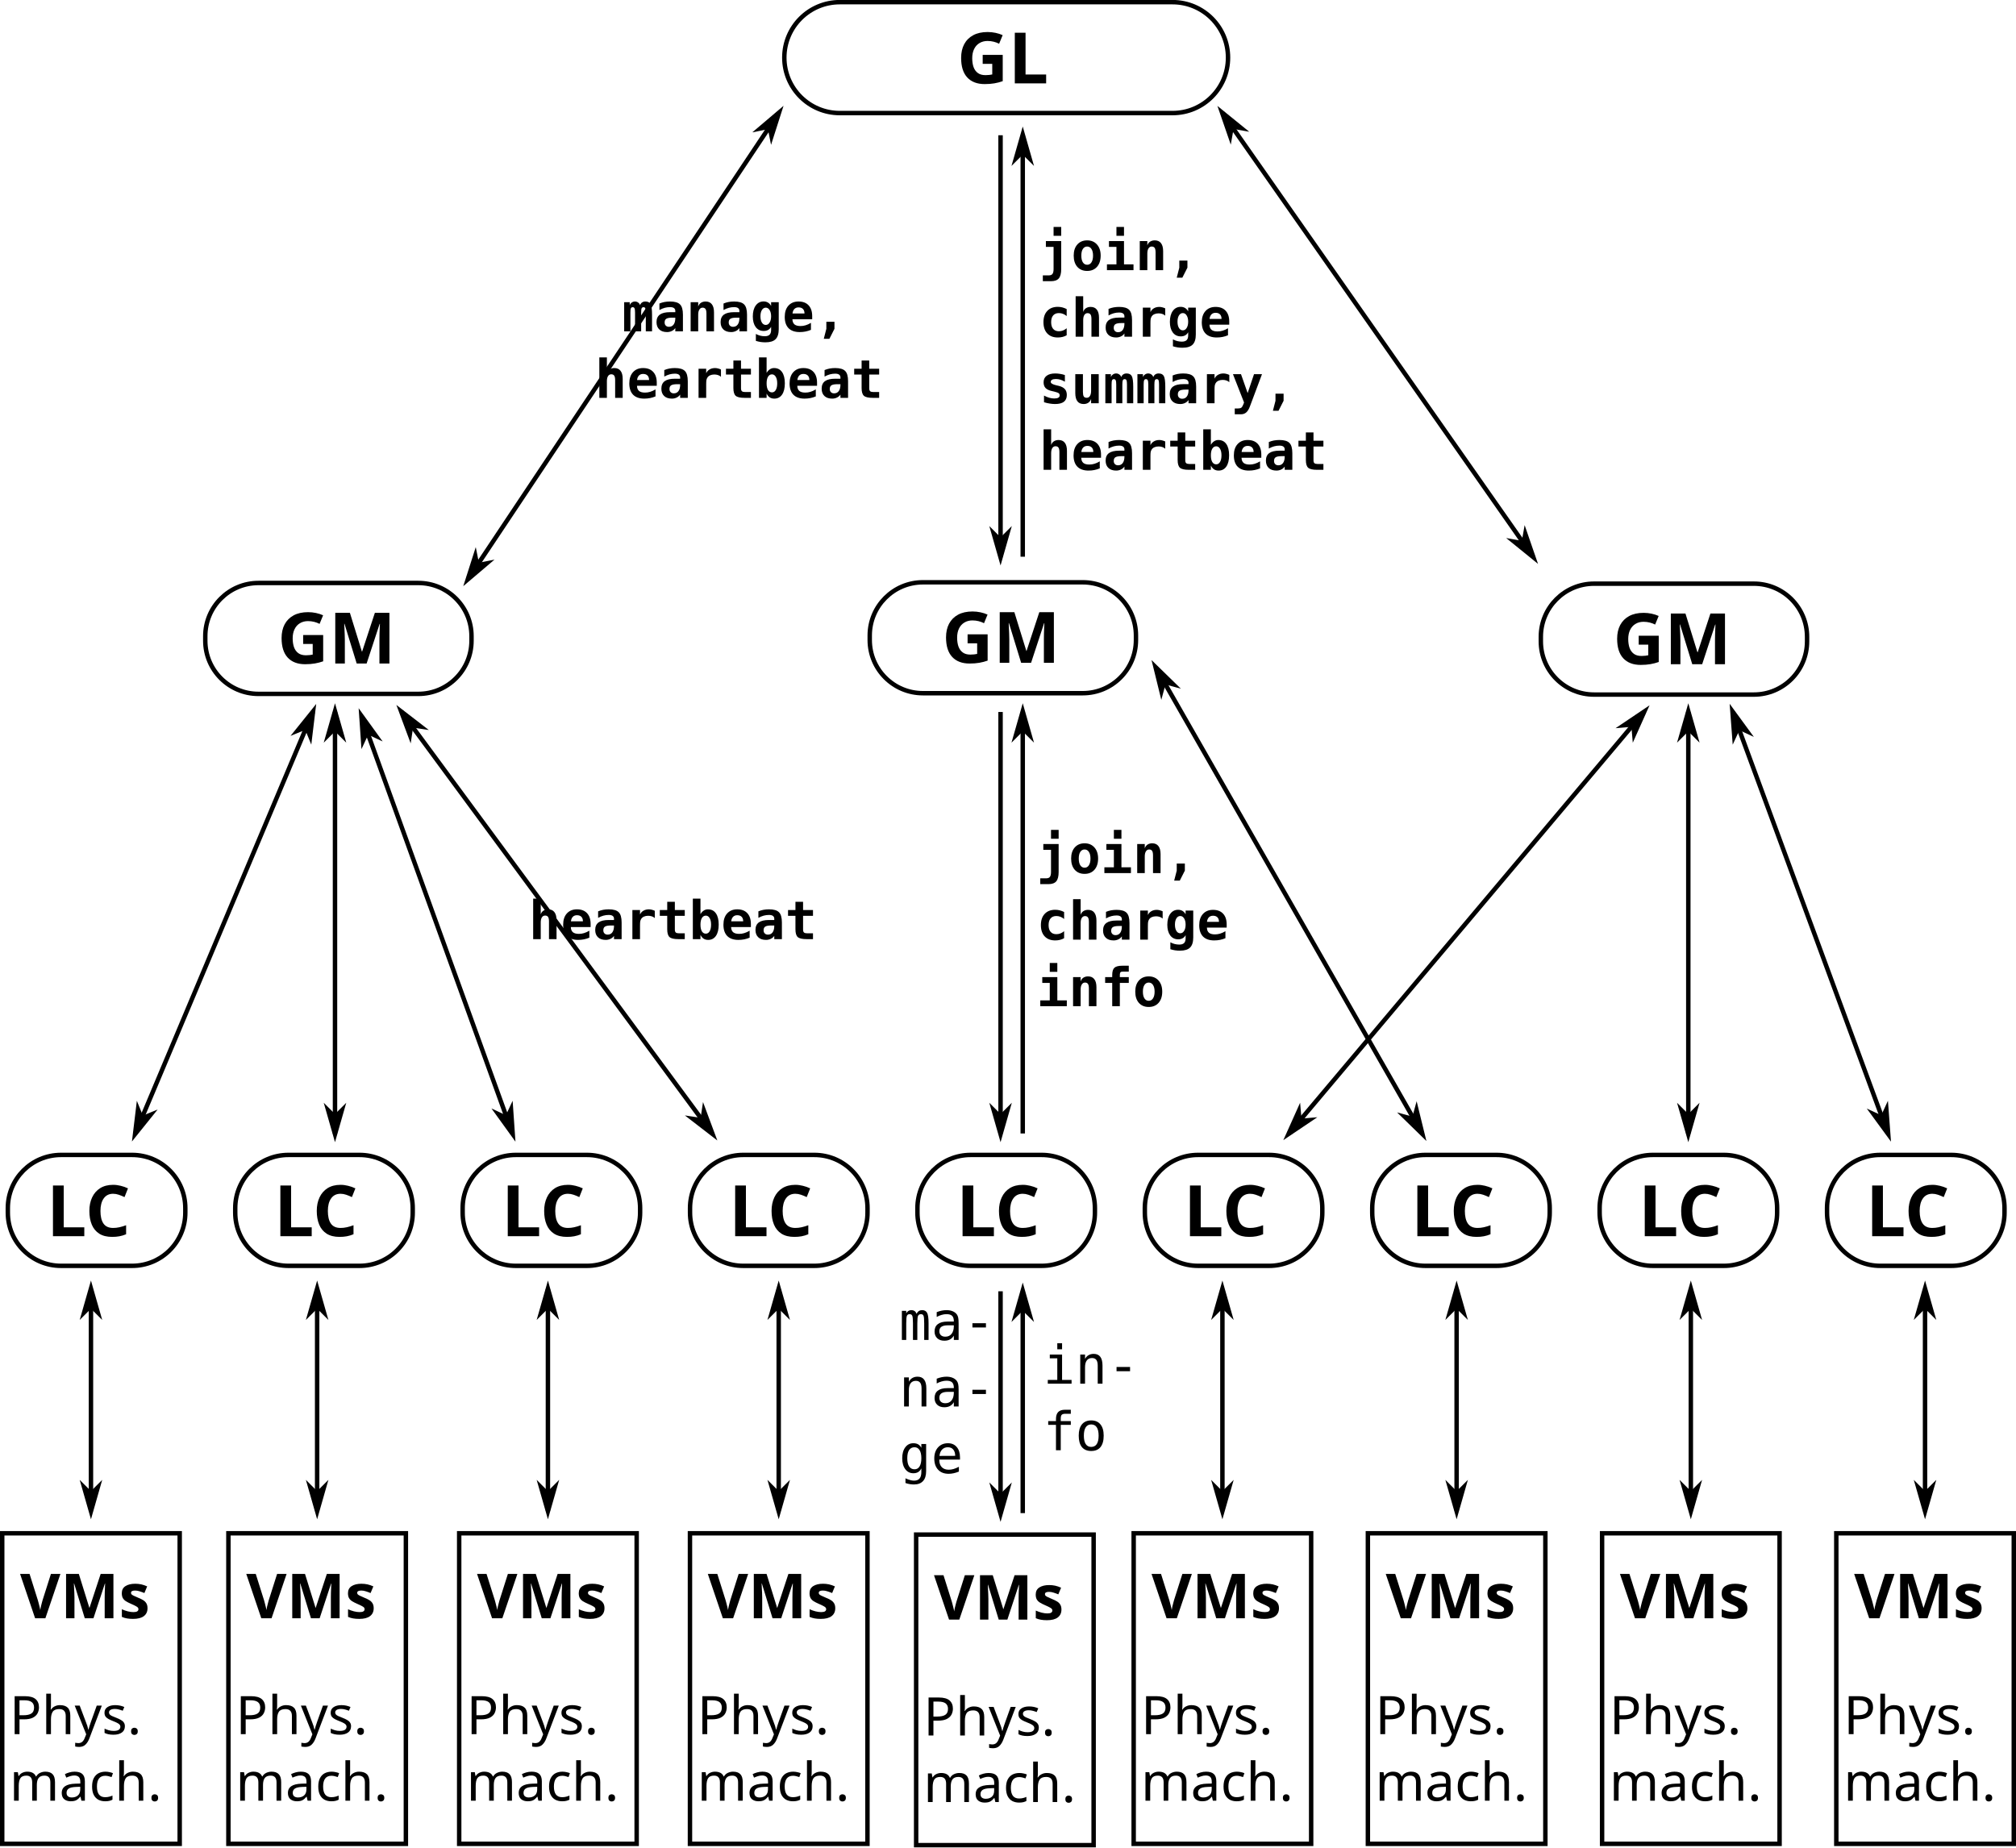
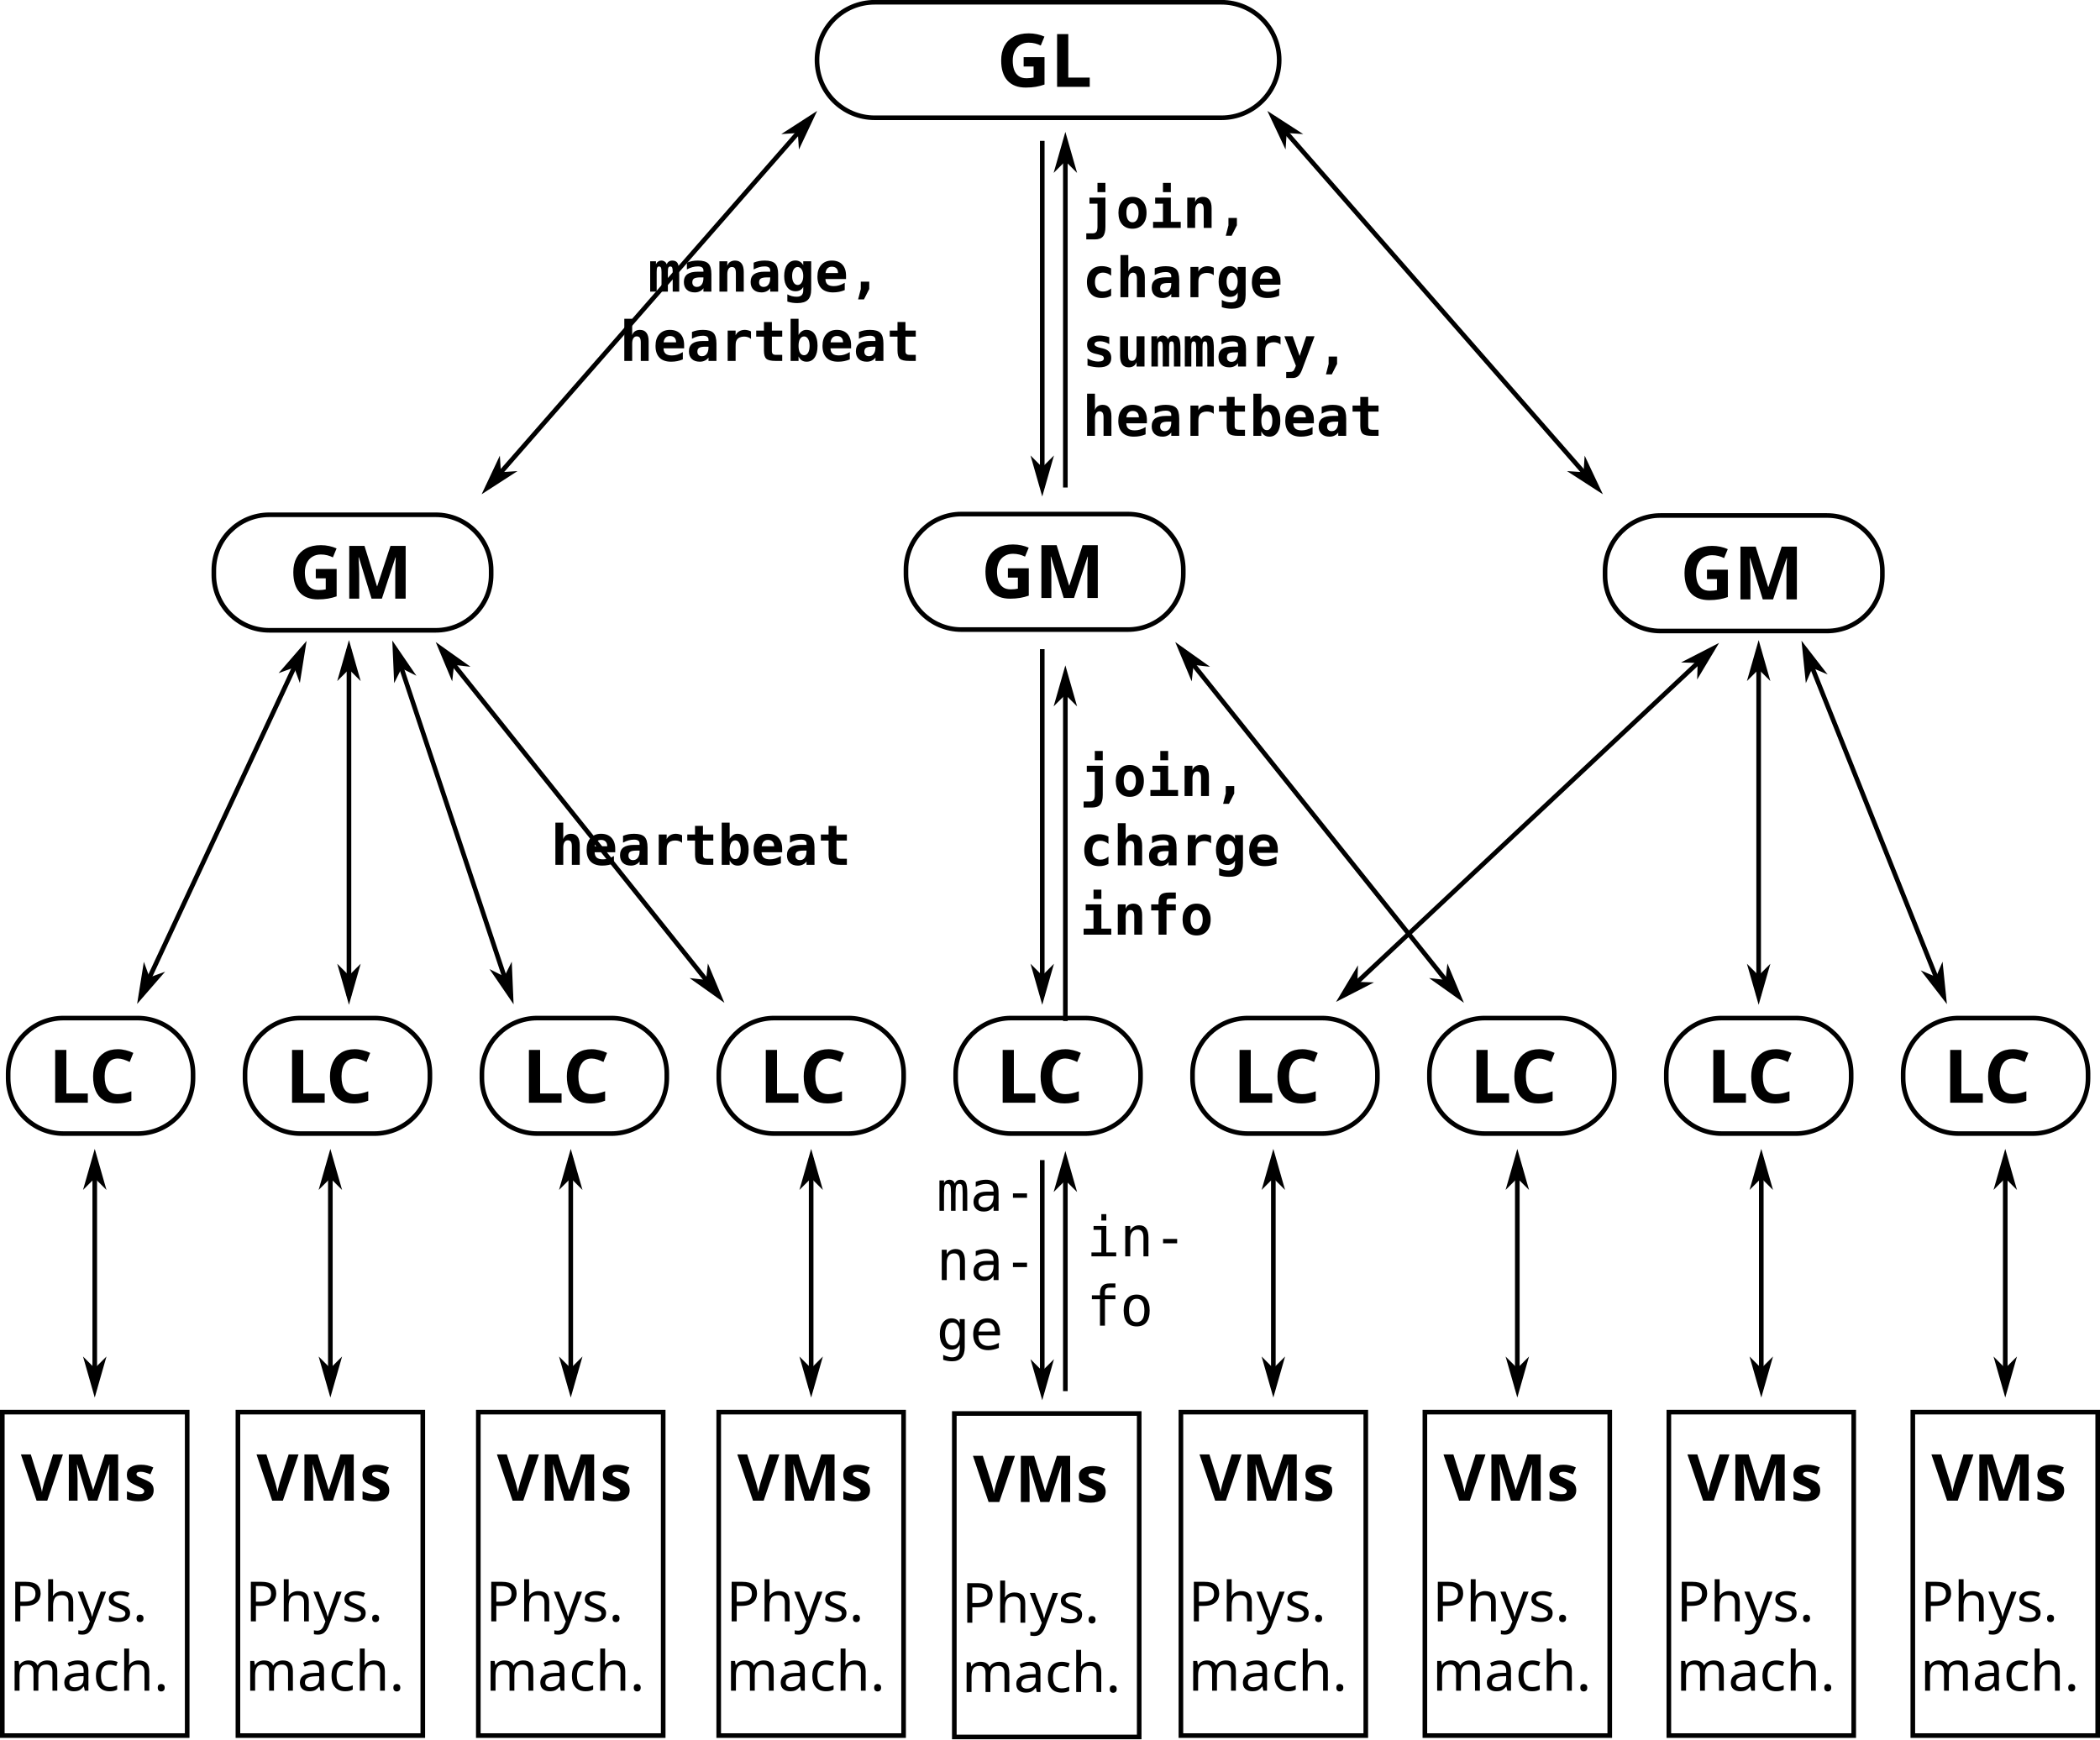
- <svg xmlns="http://www.w3.org/2000/svg" xmlns:xlink="http://www.w3.org/1999/xlink" width="454.354" height="416.421" id="svg2" version="1.1">
+ <svg xmlns="http://www.w3.org/2000/svg" xmlns:xlink="http://www.w3.org/1999/xlink" width="454.354" height="376.421" id="svg2" version="1.1">
  <defs id="defs4">
    <marker orient="auto" refY="0" refX="0" id="Arrow1Mstart" style="overflow:visible">
      <path id="path6010" d="M 0,0 5,-5 -12.5,0 5,5 0,0 z" style="fill-rule:evenodd;stroke:#000000;stroke-width:1pt" transform="matrix(0.4,0,0,0.4,4,0)" />
    </marker>
    <marker orient="auto" refY="0" refX="0" id="Arrow1Mend" style="overflow:visible">
      <path id="path6013" d="M 0,0 5,-5 -12.5,0 5,5 0,0 z" style="fill-rule:evenodd;stroke:#000000;stroke-width:1pt" transform="matrix(-0.4,0,0,-0.4,-4,0)" />
    </marker>
    <marker orient="auto" refY="0" refX="0" id="Arrow1Mend-9" style="overflow:visible">
      <path id="path6013-0" d="M 0,0 5,-5 -12.5,0 5,5 0,0 z" style="fill-rule:evenodd;stroke:#000000;stroke-width:1pt" transform="matrix(-0.4,0,0,-0.4,-4,0)" />
    </marker>
    <marker orient="auto" refY="0" refX="0" id="marker7746" style="overflow:visible">
      <path id="path7748" d="M 0,0 5,-5 -12.5,0 5,5 0,0 z" style="fill-rule:evenodd;stroke:#000000;stroke-width:1pt" transform="matrix(-0.4,0,0,-0.4,-4,0)" />
    </marker>
    <marker orient="auto" refY="0" refX="0" id="Arrow1Mstart-5" style="overflow:visible">
      <path id="path6010-2" d="M 0,0 5,-5 -12.5,0 5,5 0,0 z" style="fill-rule:evenodd;stroke:#000000;stroke-width:1pt" transform="matrix(0.4,0,0,0.4,4,0)" />
    </marker>
    <marker orient="auto" refY="0" refX="0" id="marker7746-1" style="overflow:visible">
      <path id="path7748-5" d="M 0,0 5,-5 -12.5,0 5,5 0,0 z" style="fill-rule:evenodd;stroke:#000000;stroke-width:1pt" transform="matrix(-0.4,0,0,-0.4,-4,0)" />
    </marker>
    <marker orient="auto" refY="0" refX="0" id="Arrow1Mstart-7" style="overflow:visible">
      <path id="path6010-3" d="M 0,0 5,-5 -12.5,0 5,5 0,0 z" style="fill-rule:evenodd;stroke:#000000;stroke-width:1pt" transform="matrix(0.4,0,0,0.4,4,0)" />
    </marker>
    <marker orient="auto" refY="0" refX="0" id="marker7746-3" style="overflow:visible">
      <path id="path7748-56" d="M 0,0 5,-5 -12.5,0 5,5 0,0 z" style="fill-rule:evenodd;stroke:#000000;stroke-width:1pt" transform="matrix(-0.4,0,0,-0.4,-4,0)" />
    </marker>
    <marker orient="auto" refY="0" refX="0" id="Arrow1Mstart-8" style="overflow:visible">
      <path id="path6010-7" d="M 0,0 5,-5 -12.5,0 5,5 0,0 z" style="fill-rule:evenodd;stroke:#000000;stroke-width:1pt" transform="matrix(0.4,0,0,0.4,4,0)" />
    </marker>
    <marker orient="auto" refY="0" refX="0" id="marker7746-32" style="overflow:visible">
      <path id="path7748-1" d="M 0,0 5,-5 -12.5,0 5,5 0,0 z" style="fill-rule:evenodd;stroke:#000000;stroke-width:1pt" transform="matrix(-0.4,0,0,-0.4,-4,0)" />
    </marker>
    <marker orient="auto" refY="0" refX="0" id="Arrow1Mstart-4" style="overflow:visible">
      <path id="path6010-8" d="M 0,0 5,-5 -12.5,0 5,5 0,0 z" style="fill-rule:evenodd;stroke:#000000;stroke-width:1pt" transform="matrix(0.4,0,0,0.4,4,0)" />
    </marker>
    <marker orient="auto" refY="0" refX="0" id="marker7746-2" style="overflow:visible">
      <path id="path7748-8" d="M 0,0 5,-5 -12.5,0 5,5 0,0 z" style="fill-rule:evenodd;stroke:#000000;stroke-width:1pt" transform="matrix(-0.4,0,0,-0.4,-4,0)" />
    </marker>
    <marker orient="auto" refY="0" refX="0" id="Arrow1Mstart-6" style="overflow:visible">
      <path id="path6010-1" d="M 0,0 5,-5 -12.5,0 5,5 0,0 z" style="fill-rule:evenodd;stroke:#000000;stroke-width:1pt" transform="matrix(0.4,0,0,0.4,4,0)" />
    </marker>
    <marker orient="auto" refY="0" refX="0" id="marker7746-6" style="overflow:visible">
      <path id="path7748-82" d="M 0,0 5,-5 -12.5,0 5,5 0,0 z" style="fill-rule:evenodd;stroke:#000000;stroke-width:1pt" transform="matrix(-0.4,0,0,-0.4,-4,0)" />
    </marker>
    <marker orient="auto" refY="0" refX="0" id="Arrow1Mstart-0" style="overflow:visible">
      <path id="path6010-71" d="M 0,0 5,-5 -12.5,0 5,5 0,0 z" style="fill-rule:evenodd;stroke:#000000;stroke-width:1pt" transform="matrix(0.4,0,0,0.4,4,0)" />
    </marker>
    <marker orient="auto" refY="0" refX="0" id="marker7746-60" style="overflow:visible">
      <path id="path7748-15" d="M 0,0 5,-5 -12.5,0 5,5 0,0 z" style="fill-rule:evenodd;stroke:#000000;stroke-width:1pt" transform="matrix(-0.4,0,0,-0.4,-4,0)" />
    </marker>
  </defs>
  <g id="layer1" transform="translate(-384.5,-636.875)">
    <g id="g5958" transform="translate(11.51563,-40)">
      <rect ry="12.5" y="677.362" x="549.75" height="25" width="100" id="rect5858" style="fill:none;stroke:#000000;stroke-width:1;stroke-miterlimit:4;stroke-opacity:1;stroke-dasharray:none;stroke-dashoffset:0" />
      <text id="text5860" y="695.671" x="588.676" style="font-size:16px;font-style:normal;font-variant:normal;font-weight:bold;font-stretch:normal;line-height:125%;letter-spacing:0px;word-spacing:0px;fill:#000000;fill-opacity:1;stroke:none;font-family:Verdana;-inkscape-font-specification:Bitstream Vera Sans Bold" xml:space="preserve">
        <tspan y="695.671" x="588.676" id="tspan5862">GL</tspan>
      </text>
    </g>
-     <g id="g5934" transform="translate(10.76563,15.9209)">
+     <g id="g5934" transform="translate(10.76563,-4.079102)">
      <g transform="translate(0,-0.1542969)" id="g5901">
        <rect style="fill:none;stroke:#000000;stroke-width:1;stroke-miterlimit:4;stroke-opacity:1;stroke-dasharray:none;stroke-dashoffset:0" id="rect5858-4" width="60" height="25" x="420" y="752.516" ry="11.991" />
        <text xml:space="preserve" style="font-size:16px;font-style:normal;font-variant:normal;font-weight:bold;font-stretch:normal;line-height:125%;letter-spacing:0px;word-spacing:0px;fill:#000000;fill-opacity:1;stroke:none;font-family:Verdana;-inkscape-font-specification:Bitstream Vera Sans Bold" x="436.273" y="770.671" id="text5860-1">
          <tspan id="tspan5862-9" x="436.273" y="770.671">GM</tspan>
        </text>
      </g>
      <use height="726" width="726" transform="translate(149.75,-0.1542995)" id="use5906" xlink:href="#g5901" y="0" x="0" />
      <use height="726" width="726" transform="translate(301,0.1542943)" id="use5908" xlink:href="#g5901" y="0" x="0" />
    </g>
-     <g id="g5984" transform="translate(0,54)">
+     <g id="g5984" transform="translate(0,14)">
      <g transform="translate(-138.7344,-4.158206)" id="g5963">
        <rect style="fill:none;stroke:#000000;stroke-width:1;stroke-miterlimit:4;stroke-opacity:1;stroke-dasharray:none;stroke-dashoffset:0" id="rect5858-7" width="40" height="25" x="525" y="847.362" ry="11.991" />
        <text xml:space="preserve" style="font-size:16px;font-style:normal;font-variant:normal;font-weight:bold;font-stretch:normal;line-height:125%;letter-spacing:0px;word-spacing:0px;fill:#000000;fill-opacity:1;stroke:none;font-family:Verdana;-inkscape-font-specification:Bitstream Vera Sans Bold" x="533.734" y="865.679" id="text5860-6">
          <tspan id="tspan5862-7" x="533.734" y="865.679">LC</tspan>
        </text>
      </g>
      <use height="726" width="726" transform="translate(51.24999,0)" id="use5968" xlink:href="#g5963" y="0" x="0" />
      <use height="726" width="726" transform="translate(102.5,0)" id="use5970" xlink:href="#g5963" y="0" x="0" />
      <use height="726" width="726" transform="translate(153.75,0)" id="use5972" xlink:href="#g5963" y="0" x="0" />
      <use height="726" width="726" transform="translate(205,0)" id="use5974" xlink:href="#g5963" y="0" x="0" />
      <use height="726" width="726" transform="translate(256.25,0)" id="use5976" xlink:href="#g5963" y="0" x="0" />
      <use transform="translate(307.5,0)" height="726" width="726" id="use5978" xlink:href="#g5963" y="0" x="0" />
      <use height="726" width="726" transform="translate(358.75,0)" id="use5980" xlink:href="#g5963" y="0" x="0" />
      <use height="726" width="726" transform="translate(410,0)" id="use5982" xlink:href="#g5963" y="0" x="0" />
    </g>
-     <path style="fill:none;stroke:#000000;stroke-width:1px;stroke-linecap:butt;stroke-linejoin:miter;stroke-opacity:1;marker-start:url(#Arrow1Mstart);marker-end:url(#Arrow1Mend)" d="m 460.5,210.487 70,100" id="path6444" transform="translate(199.5,451.875)" />
-     <path style="fill:none;stroke:#000000;stroke-width:1px;stroke-linecap:butt;stroke-linejoin:miter;stroke-opacity:1;marker-end:url(#Arrow1Mend)" d="m 410.5,215.487 0,95" id="path6628" transform="translate(199.5,451.875)" />
-     <path style="fill:none;stroke:#000000;stroke-width:1px;stroke-linecap:butt;stroke-linejoin:miter;stroke-opacity:1;marker-start:url(#Arrow1Mstart);marker-end:url(#Arrow1Mend)" d="m 290.5,315.487 70,-105" id="path6812" transform="translate(199.5,451.875)" />
-     <path style="fill:none;stroke:#000000;stroke-width:1px;stroke-linecap:butt;stroke-linejoin:miter;stroke-opacity:1;marker-end:url(#Arrow1Mend)" d="m 415.5,310.487 c 0,-55 0,-95 0,-95" id="path6996" transform="translate(199.5,451.875)" />
-     <path style="fill:none;stroke:#000000;stroke-width:1px;stroke-linecap:butt;stroke-linejoin:miter;stroke-opacity:1;marker-end:url(#Arrow1Mend)" d="m 610,797.362 0,95" id="path6628-8" />
-     <path style="fill:none;stroke:#000000;stroke-width:1px;stroke-linecap:butt;stroke-linejoin:miter;stroke-opacity:1;marker-end:url(#Arrow1Mend)" d="m 615,892.362 c 0,-55 0,-95 0,-95" id="path6996-6" />
-     <path style="fill:none;stroke:#000000;stroke-width:1px;stroke-linecap:butt;stroke-linejoin:miter;stroke-opacity:1;marker-start:url(#Arrow1Mstart);marker-end:url(#marker7746)" d="m 255.5,345.487 -40,95" id="path7769" transform="translate(199.5,451.875)" />
-     <path style="fill:none;stroke:#000000;stroke-width:1px;stroke-linecap:butt;stroke-linejoin:miter;stroke-opacity:1;marker-start:url(#Arrow1Mstart);marker-end:url(#marker7746)" d="m 260.5,345.487 0,95" id="path8147" transform="translate(199.5,451.875)" />
-     <path style="fill:none;stroke:#000000;stroke-width:1px;stroke-linecap:butt;stroke-linejoin:miter;stroke-opacity:1;marker-start:url(#Arrow1Mstart);marker-end:url(#marker7746)" d="m 765,797.362 0,95" id="path8147-5" />
-     <path style="fill:none;stroke:#000000;stroke-width:1px;stroke-linecap:butt;stroke-linejoin:miter;stroke-opacity:1;marker-start:url(#Arrow1Mstart);marker-end:url(#marker7746)" d="m 475,797.362 70,95" id="path7769-5" />
-     <path style="fill:none;stroke:#000000;stroke-width:1px;stroke-linecap:butt;stroke-linejoin:miter;stroke-opacity:1;marker-start:url(#Arrow1Mstart);marker-end:url(#marker7746)" d="m 466,798.362 34,94" id="path7769-2" />
-     <path style="fill:none;stroke:#000000;stroke-width:1px;stroke-linecap:butt;stroke-linejoin:miter;stroke-opacity:1;marker-start:url(#Arrow1Mstart);marker-end:url(#marker7746)" d="m 755,797.362 -80,95" id="path7769-2-3" />
-     <path style="fill:none;stroke:#000000;stroke-width:1px;stroke-linecap:butt;stroke-linejoin:miter;stroke-opacity:1;marker-start:url(#Arrow1Mstart);marker-end:url(#marker7746)" d="m 775,797.362 35,95" id="path7769-2-3-7" />
-     <path style="fill:none;stroke:#000000;stroke-width:1px;stroke-linecap:butt;stroke-linejoin:miter;stroke-opacity:1;marker-start:url(#Arrow1Mstart);marker-end:url(#marker7746)" d="m 645,787.362 60,105" id="path7769-2-3-3" />
-     <text xml:space="preserve" style="font-size:16px;font-style:normal;font-variant:normal;font-weight:bold;font-stretch:normal;text-align:end;line-height:125%;letter-spacing:0px;word-spacing:0px;text-anchor:end;fill:#000000;fill-opacity:1;stroke:none;font-family:Verdana;-inkscape-font-specification:Bitstream Vera Sans Bold" x="604.381" y="711.553" id="text8690">
-       <tspan x="604.381" y="711.553" style="font-size:12px;font-style:normal;font-variant:normal;font-weight:bold;font-stretch:normal;text-align:end;text-anchor:end;font-family:Consolas;-inkscape-font-specification:Consolas Bold" id="tspan8724">manage,</tspan>
-       <tspan x="604.381" y="726.553" style="font-size:12px;font-style:normal;font-variant:normal;font-weight:bold;font-stretch:normal;text-align:end;text-anchor:end;font-family:Consolas;-inkscape-font-specification:Consolas Bold" id="tspan8704">heartbeat</tspan>
+     <path style="fill:none;stroke:#000000;stroke-width:1px;stroke-linecap:butt;stroke-linejoin:miter;stroke-opacity:1;marker-start:url(#Arrow1Mstart);marker-end:url(#Arrow1Mend)" d="m 460.5,210.487 70,80" id="path6444" transform="translate(199.5,451.875)" />
+     <path style="fill:none;stroke:#000000;stroke-width:1px;stroke-linecap:butt;stroke-linejoin:miter;stroke-opacity:1;marker-end:url(#Arrow1Mend)" d="m 410.5,215.487 0,75" id="path6628" transform="translate(199.5,451.875)" />
+     <path style="fill:none;stroke:#000000;stroke-width:1px;stroke-linecap:butt;stroke-linejoin:miter;stroke-opacity:1;marker-start:url(#Arrow1Mstart);marker-end:url(#Arrow1Mend)" d="m 290.5,290.487 70,-80" id="path6812" transform="translate(199.5,451.875)" />
+     <path style="fill:none;stroke:#000000;stroke-width:1px;stroke-linecap:butt;stroke-linejoin:miter;stroke-opacity:1;marker-end:url(#Arrow1Mend)" d="m 615,742.384 c 0,-55 0,-75 0,-75" id="path6996" />
+     <path style="fill:none;stroke:#000000;stroke-width:1px;stroke-linecap:butt;stroke-linejoin:miter;stroke-opacity:1;marker-end:url(#Arrow1Mend)" d="m 610,777.362 0,75" id="path6628-8" />
+     <path style="fill:none;stroke:#000000;stroke-width:1px;stroke-linecap:butt;stroke-linejoin:miter;stroke-opacity:1;marker-end:url(#Arrow1Mend)" d="m 615,857.838 c 0,-55 0,-75 0,-75" id="path6996-6" />
+     <path style="fill:none;stroke:#000000;stroke-width:1px;stroke-linecap:butt;stroke-linejoin:miter;stroke-opacity:1;marker-start:url(#Arrow1Mstart);marker-end:url(#marker7746)" d="m 250.5,325.487 -35,75" id="path7769" transform="translate(199.5,451.875)" />
+     <path style="fill:none;stroke:#000000;stroke-width:1px;stroke-linecap:butt;stroke-linejoin:miter;stroke-opacity:1;marker-start:url(#Arrow1Mstart);marker-end:url(#marker7746)" d="m 260.5,325.487 0,75" id="path8147" transform="translate(199.5,451.875)" />
+     <path style="fill:none;stroke:#000000;stroke-width:1px;stroke-linecap:butt;stroke-linejoin:miter;stroke-opacity:1;marker-start:url(#Arrow1Mstart);marker-end:url(#marker7746)" d="m 765,777.362 0,75" id="path8147-5" />
+     <path style="fill:none;stroke:#000000;stroke-width:1px;stroke-linecap:butt;stroke-linejoin:miter;stroke-opacity:1;marker-start:url(#Arrow1Mstart);marker-end:url(#marker7746)" d="m 480,777.362 60,75" id="path7769-5" />
+     <path style="fill:none;stroke:#000000;stroke-width:1px;stroke-linecap:butt;stroke-linejoin:miter;stroke-opacity:1;marker-start:url(#Arrow1Mstart);marker-end:url(#marker7746)" d="m 470,777.362 25,75" id="path7769-2" />
+     <path style="fill:none;stroke:#000000;stroke-width:1px;stroke-linecap:butt;stroke-linejoin:miter;stroke-opacity:1;marker-start:url(#Arrow1Mstart);marker-end:url(#marker7746)" d="m 755,777.362 -80,75" id="path7769-2-3" />
+     <path style="fill:none;stroke:#000000;stroke-width:1px;stroke-linecap:butt;stroke-linejoin:miter;stroke-opacity:1;marker-start:url(#Arrow1Mstart);marker-end:url(#marker7746)" d="m 775,777.362 30,75" id="path7769-2-3-7" />
+     <path style="fill:none;stroke:#000000;stroke-width:1px;stroke-linecap:butt;stroke-linejoin:miter;stroke-opacity:1;marker-start:url(#Arrow1Mstart);marker-end:url(#marker7746)" d="m 640,777.362 60,75" id="path7769-2-3-3" />
+     <text xml:space="preserve" style="font-size:16px;font-style:normal;font-variant:normal;font-weight:bold;font-stretch:normal;text-align:end;line-height:125%;letter-spacing:0px;word-spacing:0px;text-anchor:end;fill:#000000;fill-opacity:1;stroke:none;font-family:Verdana;-inkscape-font-specification:Bitstream Vera Sans Bold" x="604.381" y="699.983" id="text8690">
+       <tspan x="604.381" y="699.983" style="font-size:12px;font-style:normal;font-variant:normal;font-weight:bold;font-stretch:normal;text-align:end;text-anchor:end;font-family:Consolas;-inkscape-font-specification:Consolas Bold" id="tspan8724">manage,</tspan>
+       <tspan x="604.381" y="714.983" style="font-size:12px;font-style:normal;font-variant:normal;font-weight:bold;font-stretch:normal;text-align:end;text-anchor:end;font-family:Consolas;-inkscape-font-specification:Consolas Bold" id="tspan8704">heartbeat</tspan>
    </text>
    <text xml:space="preserve" style="font-size:12px;font-style:normal;font-variant:normal;font-weight:normal;font-stretch:normal;line-height:125%;letter-spacing:0px;word-spacing:0px;fill:#000000;fill-opacity:1;stroke:none;font-family:Consolas;-inkscape-font-specification:Consolas" x="423.15" y="270.809" id="text8706" transform="translate(199.5,451.875)">
      <tspan id="tspan8708" x="423.15" y="270.809" />
    </text>
    <text xml:space="preserve" style="font-size:12px;font-style:normal;font-variant:normal;font-weight:normal;font-stretch:normal;line-height:125%;letter-spacing:0px;word-spacing:0px;fill:#000000;fill-opacity:1;stroke:none;font-family:Consolas;-inkscape-font-specification:Consolas" x="422.641" y="270.809" id="text8710" transform="translate(199.5,451.875)">
      <tspan id="tspan8712" x="422.641" y="270.809" />
    </text>
-     <text xml:space="preserve" style="font-size:12px;font-style:normal;font-variant:normal;font-weight:normal;font-stretch:normal;line-height:125%;letter-spacing:0px;word-spacing:0px;fill:#000000;fill-opacity:1;stroke:none;font-family:Consolas;-inkscape-font-specification:Consolas" x="618.684" y="697.772" id="text8714">
-       <tspan id="tspan8716" x="618.684" y="697.772" style="font-weight:bold;-inkscape-font-specification:Consolas Bold">join,</tspan>
-       <tspan x="618.684" y="712.772" style="font-weight:bold;-inkscape-font-specification:Consolas Bold" id="tspan8759">charge</tspan>
-       <tspan x="618.684" y="727.772" id="tspan8718" style="font-weight:bold;-inkscape-font-specification:Consolas Bold">summary,</tspan>
-       <tspan x="618.684" y="742.772" id="tspan8720" style="font-weight:bold;-inkscape-font-specification:Consolas Bold">heartbeat</tspan>
+     <text xml:space="preserve" style="font-size:12px;font-style:normal;font-variant:normal;font-weight:normal;font-stretch:normal;line-height:125%;letter-spacing:0px;word-spacing:0px;fill:#000000;fill-opacity:1;stroke:none;font-family:Consolas;-inkscape-font-specification:Consolas" x="618.684" y="686.202" id="text8714">
+       <tspan id="tspan8716" x="618.684" y="686.202" style="font-weight:bold;-inkscape-font-specification:Consolas Bold">join,</tspan>
+       <tspan x="618.684" y="701.202" style="font-weight:bold;-inkscape-font-specification:Consolas Bold" id="tspan8759">charge</tspan>
+       <tspan x="618.684" y="716.202" id="tspan8718" style="font-weight:bold;-inkscape-font-specification:Consolas Bold">summary,</tspan>
+       <tspan x="618.684" y="731.202" id="tspan8720" style="font-weight:bold;-inkscape-font-specification:Consolas Bold">heartbeat</tspan>
    </text>
-     <text xml:space="preserve" style="font-size:12px;font-style:normal;font-variant:normal;font-weight:normal;font-stretch:normal;text-align:end;line-height:125%;letter-spacing:0px;word-spacing:0px;text-anchor:end;fill:#000000;fill-opacity:1;stroke:none;font-family:Consolas;-inkscape-font-specification:Consolas" x="604.794" y="848.559" id="text8726">
-       <tspan x="604.794" y="848.559" id="tspan8730" style="font-weight:bold;-inkscape-font-specification:Consolas Bold">heartbeat</tspan>
+     <text xml:space="preserve" style="font-size:12px;font-style:normal;font-variant:normal;font-weight:normal;font-stretch:normal;text-align:end;line-height:125%;letter-spacing:0px;word-spacing:0px;text-anchor:end;fill:#000000;fill-opacity:1;stroke:none;font-family:Consolas;-inkscape-font-specification:Consolas" x="604.794" y="824.036" id="text8726">
+       <tspan x="604.794" y="824.036" id="tspan8730" style="font-weight:bold;-inkscape-font-specification:Consolas Bold">heartbeat</tspan>
    </text>
-     <text xml:space="preserve" style="font-size:12px;font-style:normal;font-variant:normal;font-weight:normal;font-stretch:normal;line-height:125%;letter-spacing:0px;word-spacing:0px;fill:#000000;fill-opacity:1;stroke:none;font-family:Consolas;-inkscape-font-specification:Consolas" x="618.107" y="833.68" id="text8732">
-       <tspan id="tspan8734" x="618.107" y="833.68" style="font-weight:bold;-inkscape-font-specification:Consolas Bold">join,</tspan>
-       <tspan x="618.107" y="848.68" style="font-weight:bold;-inkscape-font-specification:Consolas Bold" id="tspan8763">charge</tspan>
-       <tspan x="618.107" y="863.68" id="tspan8736" style="font-weight:bold;-inkscape-font-specification:Consolas Bold">info</tspan>
+     <text xml:space="preserve" style="font-size:12px;font-style:normal;font-variant:normal;font-weight:normal;font-stretch:normal;line-height:125%;letter-spacing:0px;word-spacing:0px;fill:#000000;fill-opacity:1;stroke:none;font-family:Consolas;-inkscape-font-specification:Consolas" x="618.107" y="809.156" id="text8732">
+       <tspan id="tspan8734" x="618.107" y="809.156" style="font-weight:bold;-inkscape-font-specification:Consolas Bold">join,</tspan>
+       <tspan x="618.107" y="824.156" style="font-weight:bold;-inkscape-font-specification:Consolas Bold" id="tspan8763">charge</tspan>
+       <tspan x="618.107" y="839.156" id="tspan8736" style="font-weight:bold;-inkscape-font-specification:Consolas Bold">info</tspan>
    </text>
    <text xml:space="preserve" style="font-size:12px;font-style:normal;font-variant:normal;font-weight:normal;font-stretch:normal;line-height:125%;letter-spacing:0px;word-spacing:0px;fill:#000000;fill-opacity:1;stroke:none;font-family:Consolas;-inkscape-font-specification:Consolas" x="195.3" y="506.288" id="text8769" transform="translate(199.5,451.875)">
      <tspan id="tspan8771" x="195.3" y="506.288" />
    </text>
-     <g id="g9414" transform="translate(0,-0.875)">
+     <g id="g9414" transform="translate(0,-40.875)">
      <path id="path8767" d="m 405,928.362 0,49.875" style="fill:none;stroke:#000000;stroke-width:1px;stroke-linecap:butt;stroke-linejoin:miter;stroke-opacity:1;marker-start:url(#Arrow1Mstart-0);marker-end:url(#marker7746-60)" />
      <g transform="translate(0,46)" id="g8840">
        <rect style="fill:none;stroke:#000000;stroke-width:1;stroke-miterlimit:4;stroke-opacity:1;stroke-dasharray:none;stroke-dashoffset:0" id="rect8765" width="40" height="70" x="385" y="937.362" ry="0" />
        <text xml:space="preserve" style="font-size:16px;font-style:normal;font-variant:normal;font-weight:bold;font-stretch:normal;line-height:125%;letter-spacing:0px;word-spacing:0px;fill:#000000;fill-opacity:1;stroke:none;font-family:Verdana;-inkscape-font-specification:Bitstream Vera Sans Bold" x="389.024" y="956.52" id="text5860-6-3">
          <tspan id="tspan5862-7-7" x="389.024" y="956.52" style="font-size:14px">VMs</tspan>
        </text>
        <text xml:space="preserve" style="font-size:12px;font-style:normal;font-variant:normal;font-weight:normal;font-stretch:normal;line-height:125%;letter-spacing:0px;word-spacing:0px;fill:#000000;fill-opacity:1;stroke:none;font-family:Consolas;-inkscape-font-specification:Consolas" x="386.646" y="982.644" id="text8794">
          <tspan id="tspan8796" x="386.646" y="982.644" style="font-style:normal;font-variant:normal;font-weight:normal;font-stretch:normal;font-family:Verdana;-inkscape-font-specification:Verdana">Phys.</tspan>
          <tspan x="386.646" y="997.644" id="tspan8798" style="font-style:normal;font-variant:normal;font-weight:normal;font-stretch:normal;font-family:Verdana;-inkscape-font-specification:Verdana">mach.</tspan>
        </text>
      </g>
    </g>
-     <g id="g9438" transform="translate(0,0.579103)">
+     <g id="g9438" transform="translate(0,-39.4209)">
      <path id="path8767-8" d="m 610,927.362 0,50" style="fill:none;stroke:#000000;stroke-width:1px;stroke-linecap:butt;stroke-linejoin:miter;stroke-opacity:1;marker-end:url(#marker7746-60)" />
      <g transform="translate(205.9756,44.84179)" id="g8840-4">
        <rect style="fill:none;stroke:#000000;stroke-width:1;stroke-miterlimit:4;stroke-opacity:1;stroke-dasharray:none;stroke-dashoffset:0" id="rect8765-0" width="40" height="70" x="385" y="937.362" ry="0" />
        <text xml:space="preserve" style="font-size:16px;font-style:normal;font-variant:normal;font-weight:bold;font-stretch:normal;line-height:125%;letter-spacing:0px;word-spacing:0px;fill:#000000;fill-opacity:1;stroke:none;font-family:Verdana;-inkscape-font-specification:Bitstream Vera Sans Bold" x="389.024" y="956.52" id="text5860-6-3-6">
          <tspan id="tspan5862-7-7-9" x="389.024" y="956.52" style="font-size:14px">VMs</tspan>
        </text>
        <text xml:space="preserve" style="font-size:12px;font-style:normal;font-variant:normal;font-weight:normal;font-stretch:normal;line-height:125%;letter-spacing:0px;word-spacing:0px;fill:#000000;fill-opacity:1;stroke:none;font-family:Consolas;-inkscape-font-specification:Consolas" x="386.646" y="982.644" id="text8794-0">
          <tspan id="tspan8796-6" x="386.646" y="982.644" style="font-style:normal;font-variant:normal;font-weight:normal;font-stretch:normal;font-family:Verdana;-inkscape-font-specification:Verdana">Phys.</tspan>
          <tspan x="386.646" y="997.644" id="tspan8798-7" style="font-style:normal;font-variant:normal;font-weight:normal;font-stretch:normal;font-family:Verdana;-inkscape-font-specification:Verdana">mach.</tspan>
        </text>
      </g>
      <path id="path8767-8-1" d="m 615,927.362 0,50" style="fill:none;stroke:#000000;stroke-width:1px;stroke-linecap:butt;stroke-linejoin:miter;stroke-opacity:1;marker-start:url(#Arrow1Mstart-0)" />
      <text id="text9392" y="938.327" x="587.117" style="font-size:12px;font-style:normal;font-variant:normal;font-weight:normal;font-stretch:normal;line-height:125%;letter-spacing:0px;word-spacing:0px;fill:#000000;fill-opacity:1;stroke:none;font-family:Consolas;-inkscape-font-specification:Consolas" xml:space="preserve">
        <tspan y="938.327" x="587.117" id="tspan9394">ma-</tspan>
        <tspan id="tspan9396" y="953.327" x="587.117">na-</tspan>
        <tspan id="tspan9398" y="968.327" x="587.117">ge</tspan>
      </text>
      <text id="text9400" y="948.186" x="619.598" style="font-size:12px;font-style:normal;font-variant:normal;font-weight:normal;font-stretch:normal;line-height:125%;letter-spacing:0px;word-spacing:0px;fill:#000000;fill-opacity:1;stroke:none;font-family:Consolas;-inkscape-font-specification:Consolas" xml:space="preserve">
        <tspan y="948.186" x="619.598" id="tspan9402">in-</tspan>
        <tspan id="tspan9404" y="963.186" x="619.598">fo</tspan>
      </text>
    </g>
    <use x="0" y="0" xlink:href="#g9414" id="use9424" transform="translate(50.97559,0)" width="726" height="726" />
    <use x="0" y="0" xlink:href="#g9414" id="use9426" transform="translate(102.9878,0)" width="726" height="726" />
    <use x="0" y="0" xlink:href="#g9414" id="use9428" transform="translate(155,0)" width="726" height="726" />
    <use x="0" y="0" xlink:href="#g9414" id="use9430" transform="translate(255,0)" width="726" height="726" />
    <use x="0" y="0" xlink:href="#g9414" id="use9432" transform="translate(307.7849,0)" width="726" height="726" />
    <use x="0" y="0" xlink:href="#g9414" id="use9434" transform="translate(360.5696,0)" width="726" height="726" />
    <use x="0" y="0" xlink:href="#g9414" id="use9436" transform="translate(413.3545,0)" width="726" height="726" />
  </g>
</svg>
